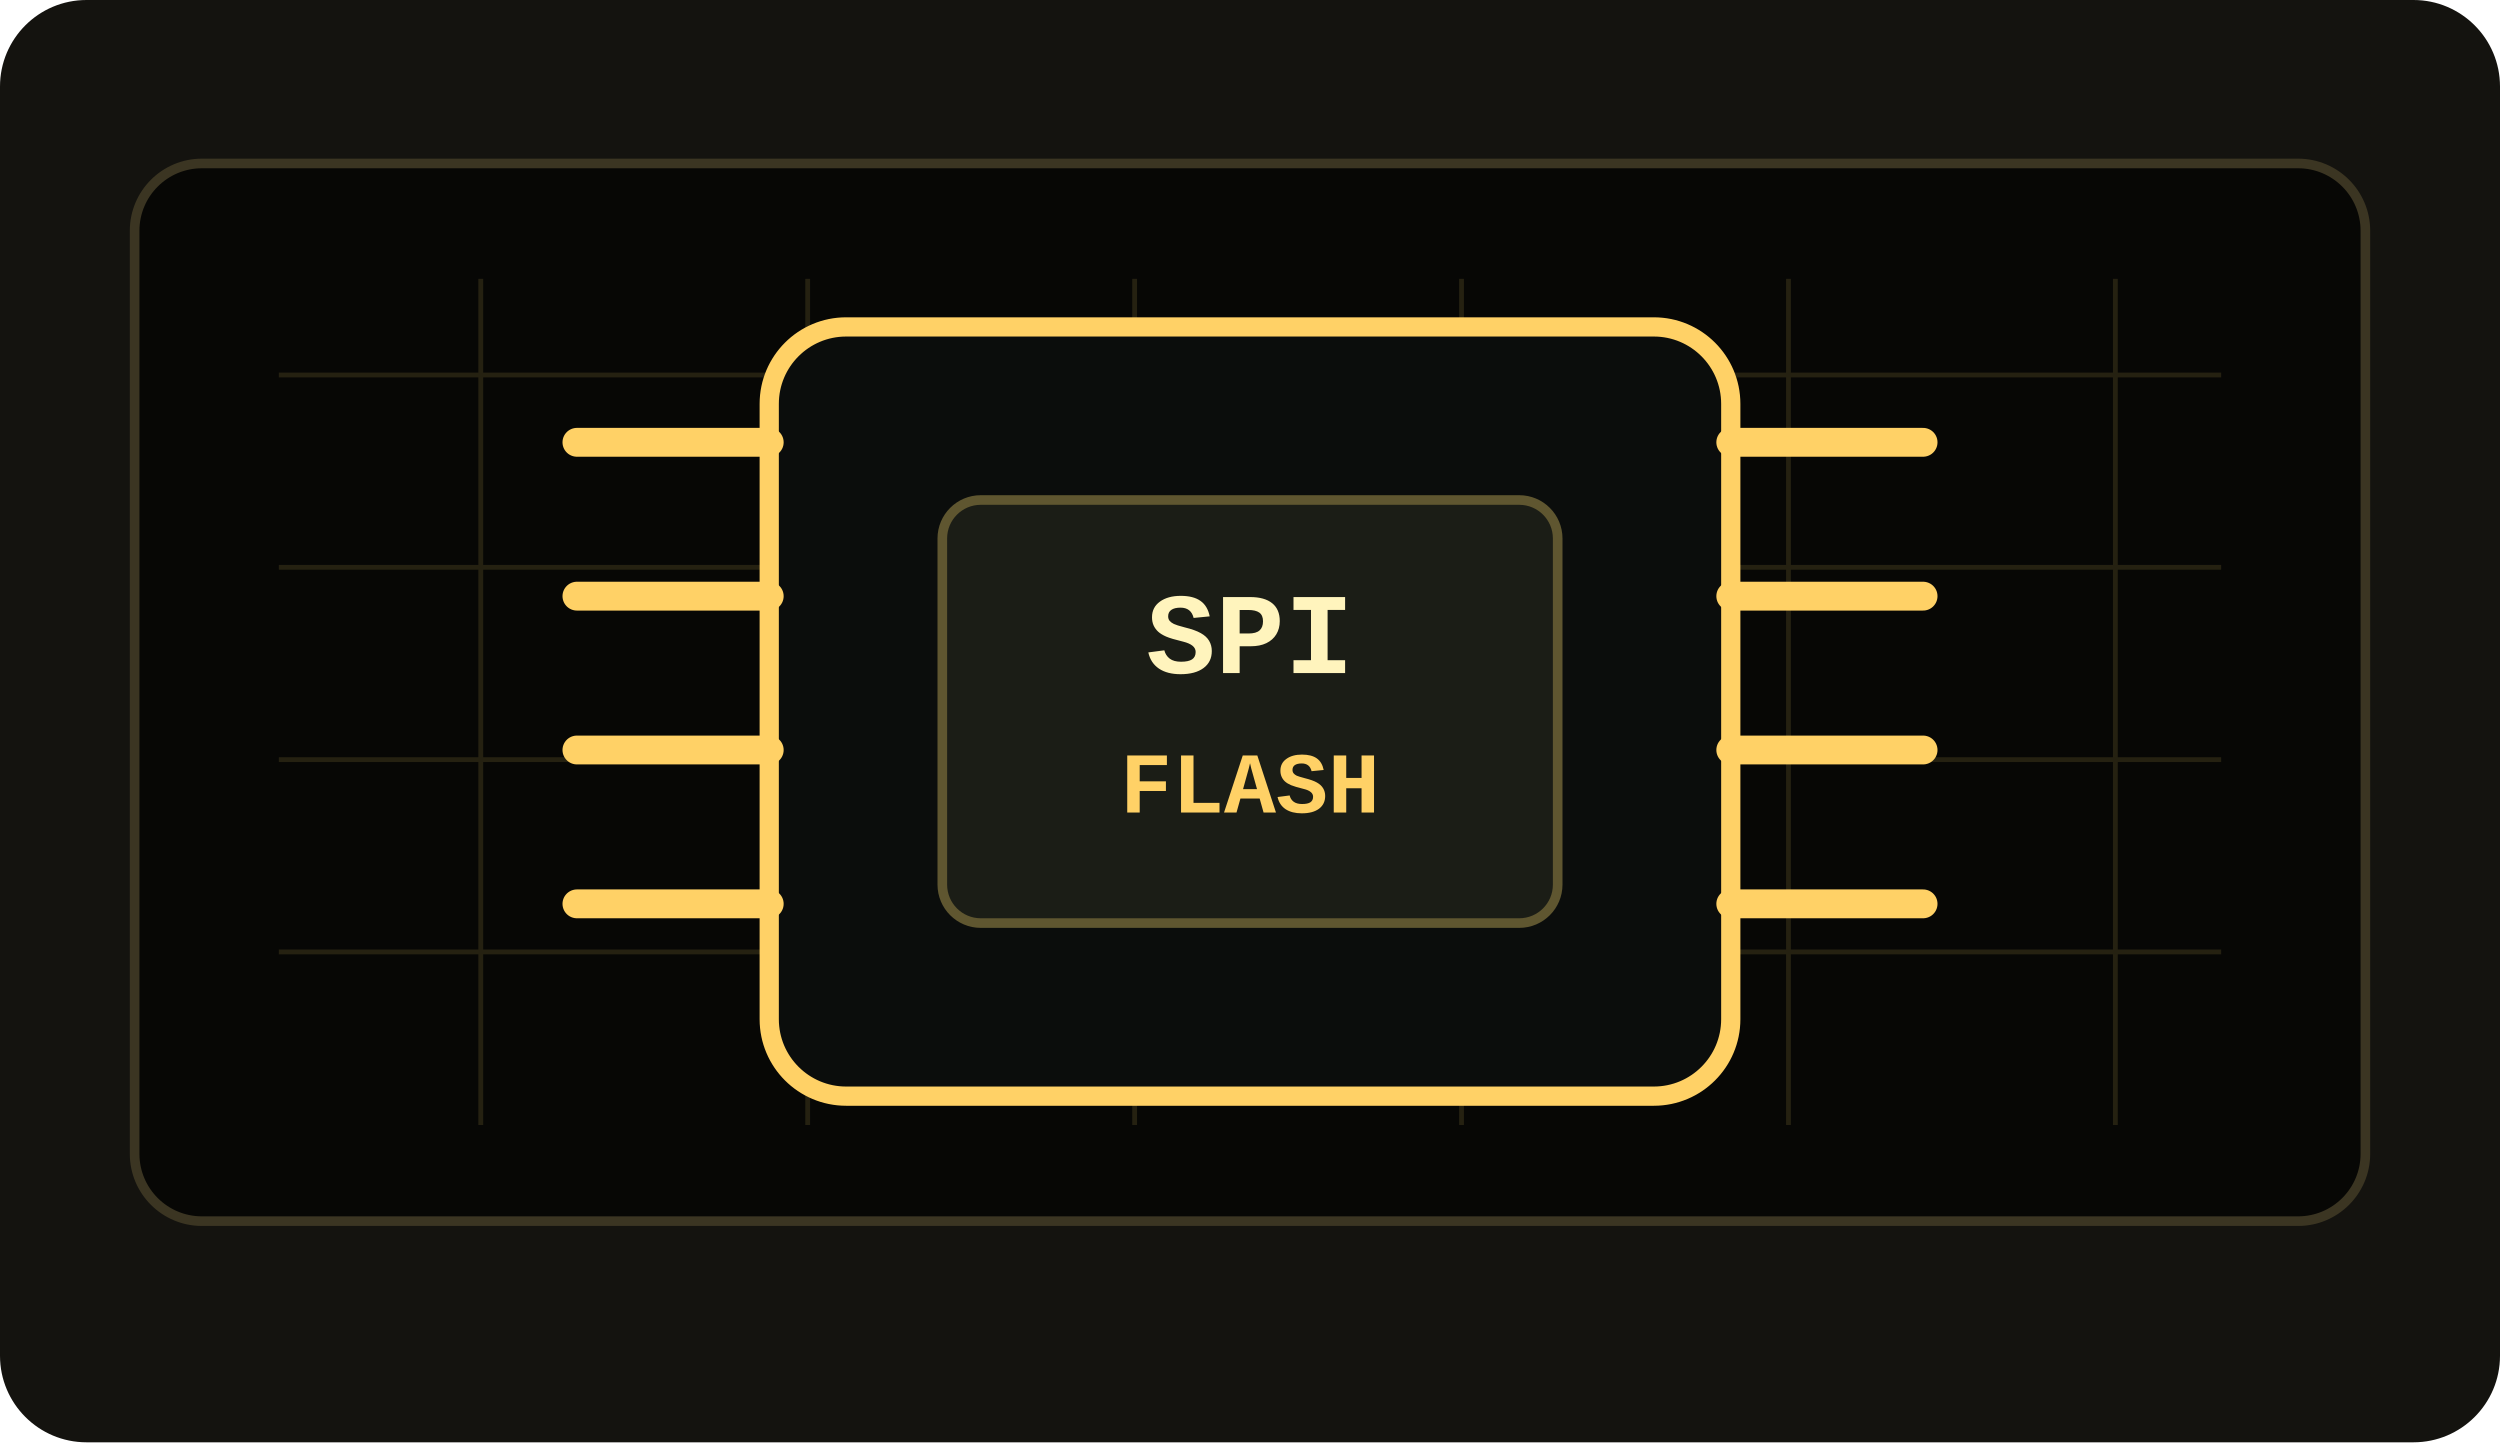
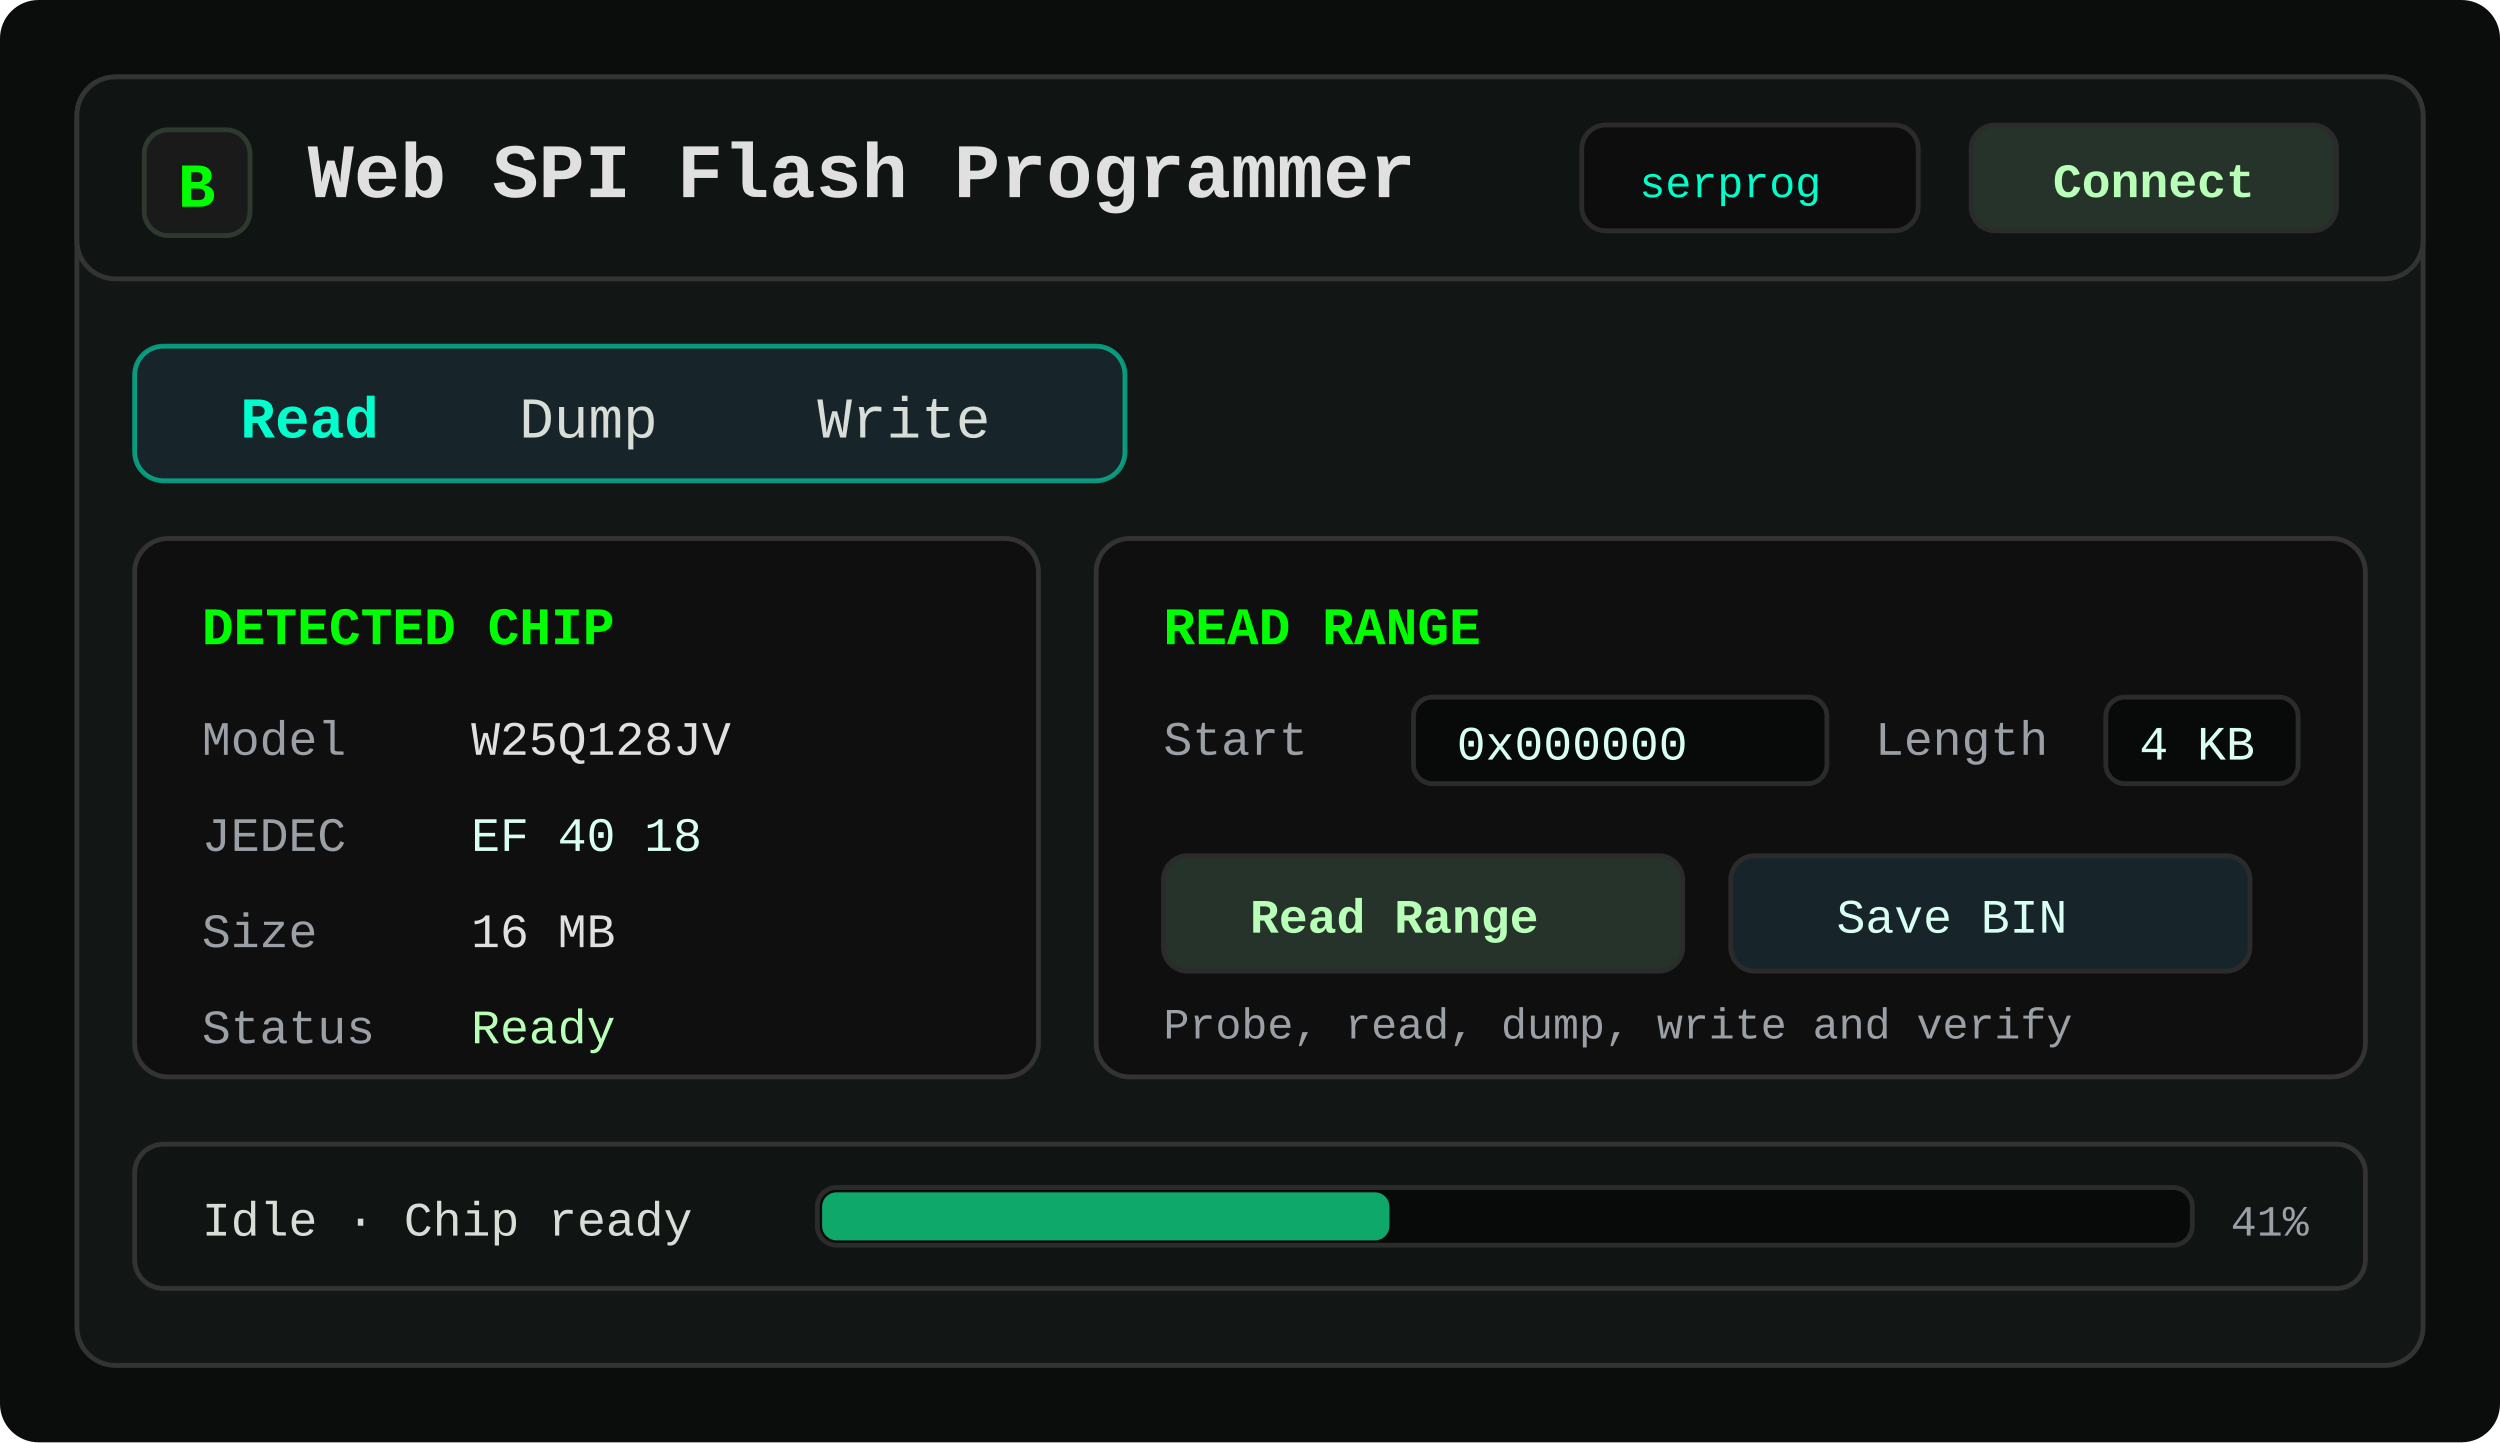
<svg xmlns="http://www.w3.org/2000/svg" width="520" height="300" viewBox="0 0 520 300" role="img" aria-labelledby="title desc">
-   <rect width="520" height="300" rx="18" fill="#14130f" />
-   <rect x="28" y="34" width="464" height="220" rx="14" fill="#070705" stroke="#3b3522" stroke-width="2" />
-   <g stroke="#252111" stroke-width="1">
-     <path d="M58 78h404M58 118h404M58 158h404M58 198h404" />
-     <path d="M100 58v176M168 58v176M236 58v176M304 58v176M372 58v176M440 58v176" />
+   <rect width="520" height="300" rx="8" fill="#0b0d0c" />
+   <rect x="16" y="16" width="488" height="268" rx="8" fill="#121615" stroke="#333" />
+   <rect x="16" y="16" width="488" height="42" rx="8" fill="#101412" stroke="#333" />
+   <rect x="30" y="27" width="22" height="22" rx="5" fill="#1a1a1a" stroke="#2f3a2f" />
+   <text x="37" y="43" fill="#00ff00" font-family="Menlo, Courier New, monospace" font-size="13" font-weight="900">B</text>
+   <text x="64" y="41" fill="#e0e0e0" font-family="Menlo, Courier New, monospace" font-size="16" font-weight="700">Web SPI Flash Programmer</text>
+   <rect x="329" y="26" width="70" height="22" rx="5" fill="#0d0d0d" stroke="#2b2b2b" />
+   <text x="341" y="41" fill="#00ffcc" font-family="Menlo, Courier New, monospace" font-size="9">serprog</text>
+   <rect x="410" y="26" width="76" height="22" rx="5" fill="#26332a" stroke="#2b2b2b" />
+   <text x="427" y="41" fill="#b8ffb8" font-family="Menlo, Courier New, monospace" font-size="10" font-weight="700">Connect</text>
+   <g transform="translate(28 72)">
+     <rect width="206" height="28" rx="6" fill="#17252b" stroke="#00ffcc" stroke-opacity=".55" />
+     <text x="22" y="19" fill="#00ffcc" font-family="Menlo, Courier New, monospace" font-size="12" font-weight="700">Read</text>
+     <text x="80" y="19" fill="#d8ddd8" font-family="Menlo, Courier New, monospace" font-size="12">Dump</text>
+     <text x="142" y="19" fill="#d8ddd8" font-family="Menlo, Courier New, monospace" font-size="12">Write</text>
  </g>
-   <rect x="160" y="68" width="200" height="160" rx="16" fill="#0b0d0c" stroke="#ffd166" stroke-width="4" />
-   <rect x="196" y="104" width="128" height="88" rx="8" fill="#1b1d16" stroke="#5f5630" stroke-width="2" />
-   <text x="260" y="140" fill="#fff4bd" font-family="Menlo, Courier New, monospace" font-size="24" font-weight="700" text-anchor="middle">SPI</text>
-   <text x="260" y="169" fill="#ffd166" font-family="Menlo, Courier New, monospace" font-size="18" font-weight="700" text-anchor="middle">FLASH</text>
-   <g stroke="#ffd166" stroke-width="6" stroke-linecap="round">
-     <path d="M120 92h40M120 124h40M120 156h40M120 188h40" />
-     <path d="M360 92h40M360 124h40M360 156h40M360 188h40" />
+   <rect x="28" y="112" width="188" height="112" rx="7" fill="#0f0f0f" stroke="#333" />
+   <text x="42" y="134" fill="#00ff00" font-family="Menlo, Courier New, monospace" font-size="11" font-weight="700">DETECTED CHIP</text>
+   <g font-family="Menlo, Courier New, monospace" font-size="10">
+     <text x="42" y="157" fill="#9aa0a6">Model</text>
+     <text x="98" y="157" fill="#e0e0e0">W25Q128JV</text>
+     <text x="42" y="177" fill="#9aa0a6">JEDEC</text>
+     <text x="98" y="177" fill="#d8fff2">EF 40 18</text>
+     <text x="42" y="197" fill="#9aa0a6">Size</text>
+     <text x="98" y="197" fill="#e0e0e0">16 MB</text>
+     <text x="42" y="217" fill="#9aa0a6">Status</text>
+     <text x="98" y="217" fill="#b8ffb8">Ready</text>
  </g>
+   <rect x="228" y="112" width="264" height="112" rx="7" fill="#0f0f0f" stroke="#333" />
+   <text x="242" y="134" fill="#00ff00" font-family="Menlo, Courier New, monospace" font-size="11" font-weight="700">READ RANGE</text>
+   <g font-family="Menlo, Courier New, monospace" font-size="10">
+     <text x="242" y="157" fill="#9aa0a6">Start</text>
+     <rect x="294" y="145" width="86" height="18" rx="4" fill="#080a09" stroke="#2b2b2b" />
+     <text x="303" y="158" fill="#d8fff2">0x000000</text>
+     <text x="390" y="157" fill="#9aa0a6">Length</text>
+     <rect x="438" y="145" width="40" height="18" rx="4" fill="#080a09" stroke="#2b2b2b" />
+     <text x="445" y="158" fill="#d8fff2">4 KB</text>
+   </g>
+   <rect x="242" y="178" width="108" height="24" rx="5" fill="#26332a" stroke="#2b2b2b" />
+   <text x="260" y="194" fill="#b8ffb8" font-family="Menlo, Courier New, monospace" font-size="10" font-weight="700">Read Range</text>
+   <rect x="360" y="178" width="108" height="24" rx="5" fill="#17252b" stroke="#2b2b2b" />
+   <text x="382" y="194" fill="#d8fff2" font-family="Menlo, Courier New, monospace" font-size="10">Save BIN</text>
+   <text x="242" y="216" fill="#9aa0a6" font-family="Menlo, Courier New, monospace" font-size="9">Probe, read, dump, write and verify</text>
+   <rect x="28" y="238" width="464" height="30" rx="6" fill="#101412" stroke="#333" />
+   <text x="42" y="257" fill="#d8ddd8" font-family="Menlo, Courier New, monospace" font-size="10">Idle · Chip ready</text>
+   <rect x="170" y="247" width="286" height="12" rx="4" fill="#080a09" stroke="#2b2b2b" />
+   <rect x="171" y="248" width="118" height="10" rx="3" fill="#0ea86b" />
+   <text x="464" y="257" fill="#9aa0a6" font-family="Menlo, Courier New, monospace" font-size="9">41%</text>
</svg>
